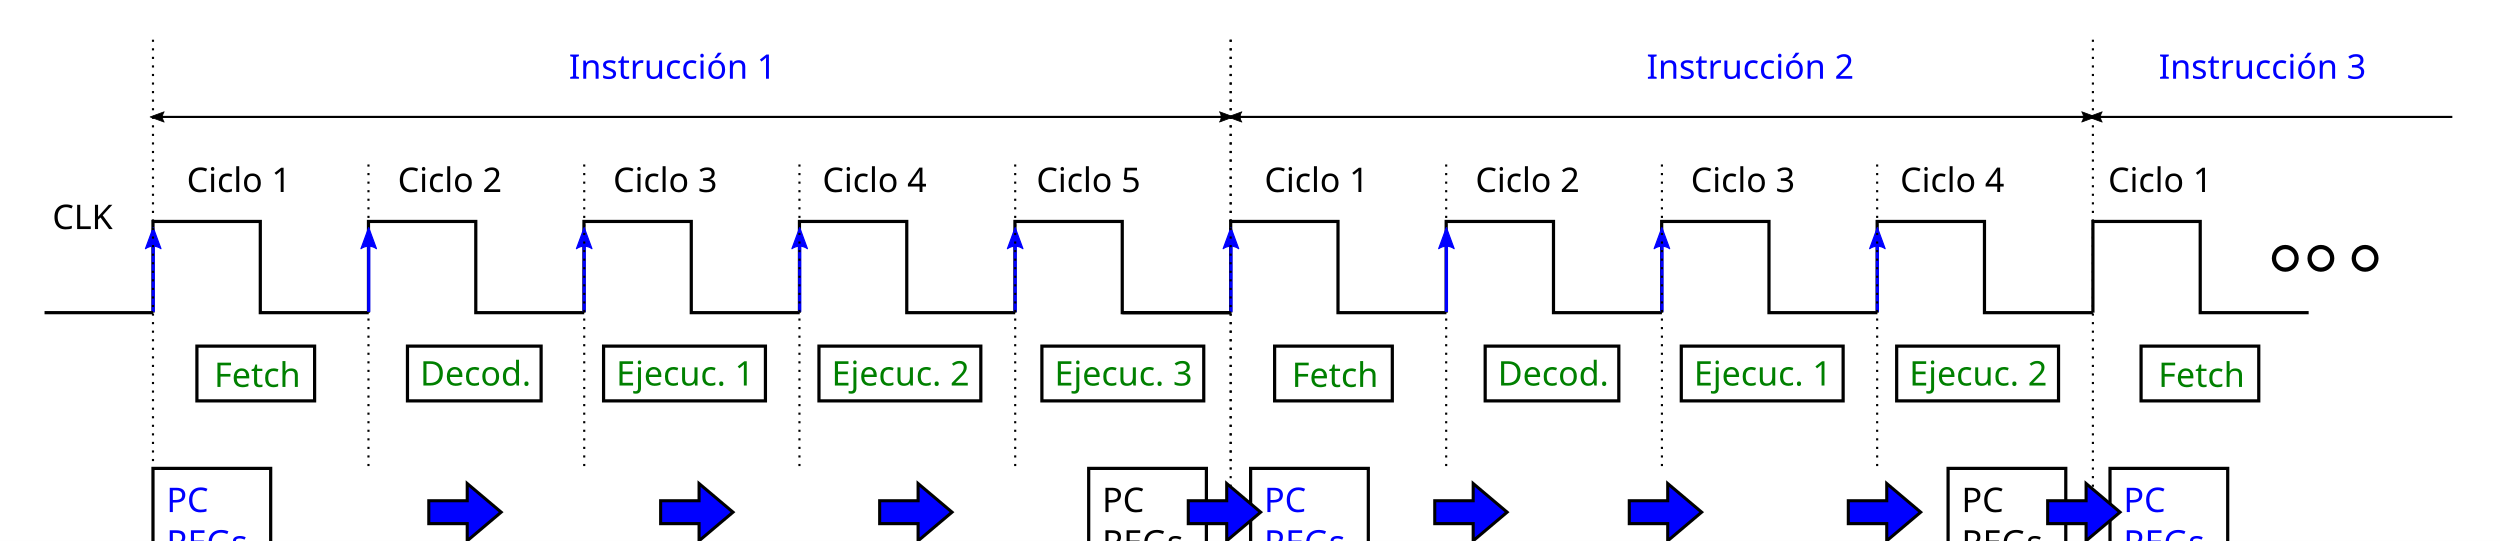
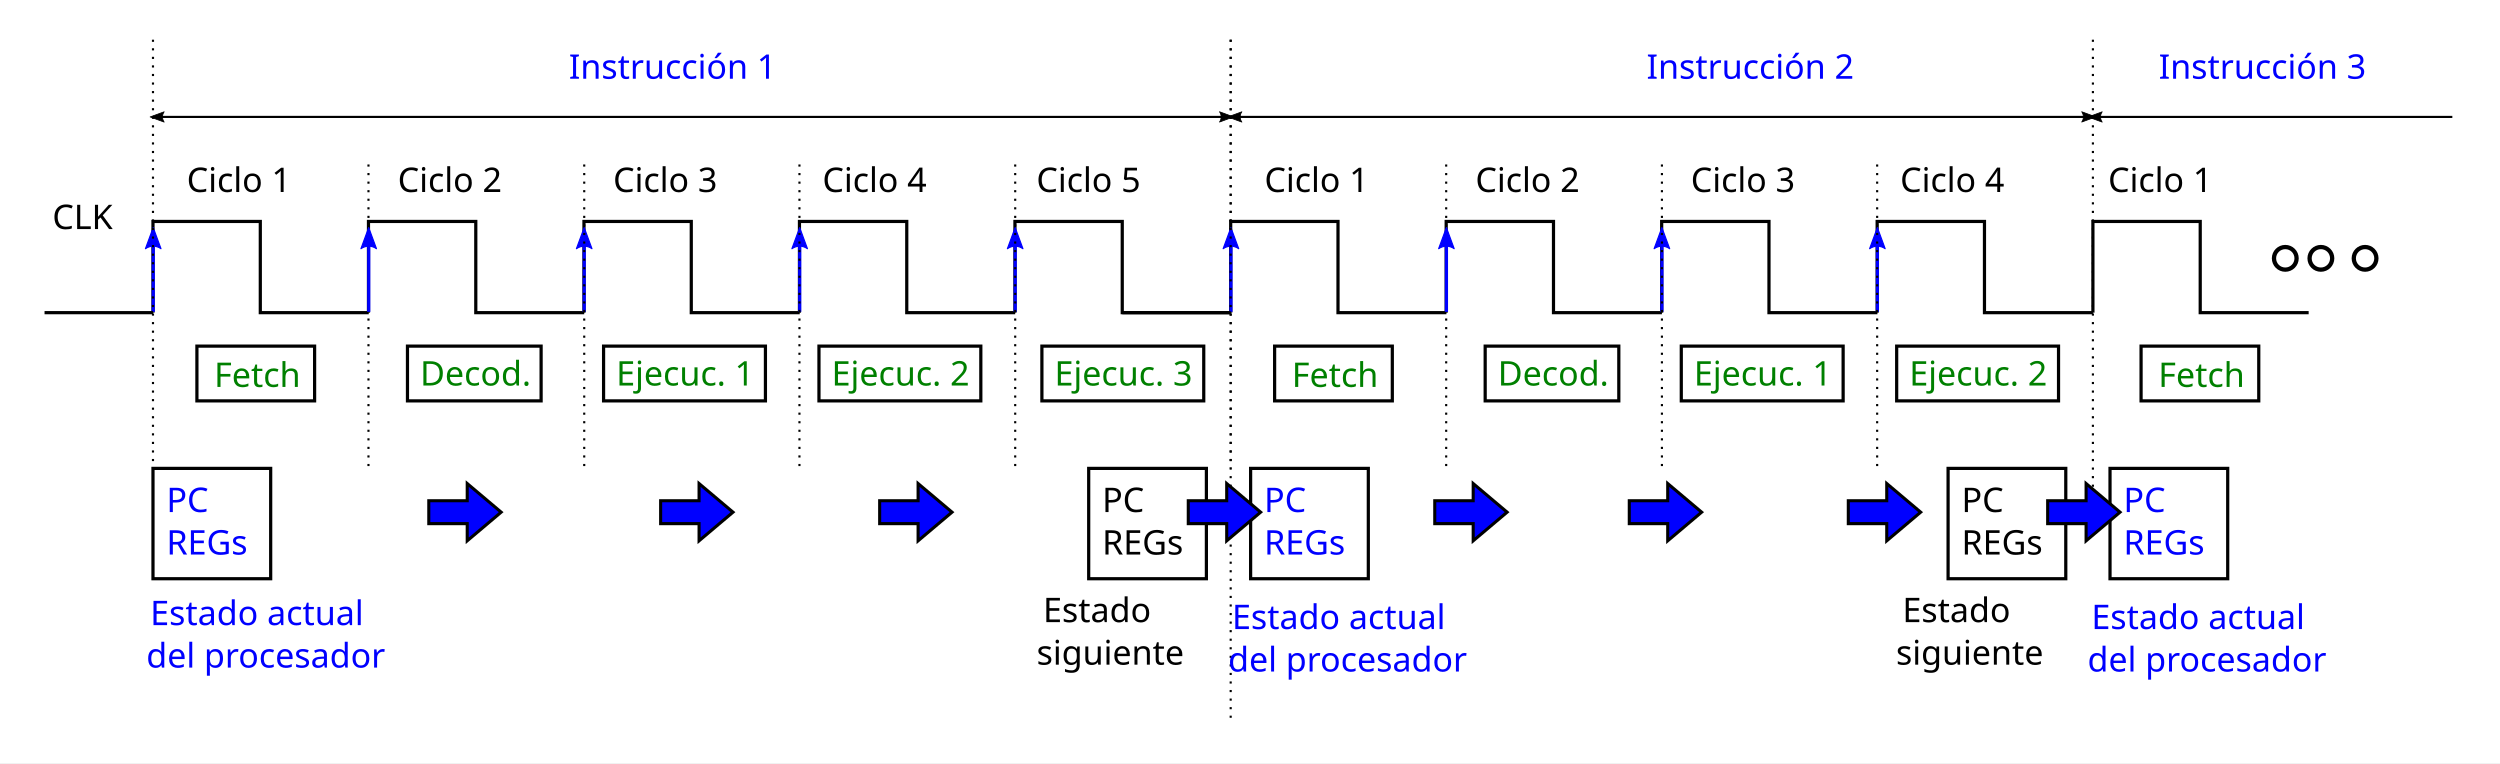
- <svg xmlns="http://www.w3.org/2000/svg" width="618.248mm" height="133.767mm" viewBox="0 0 618.248 133.767" version="1.1" id="svg180">
+ <svg xmlns="http://www.w3.org/2000/svg" width="618.248mm" height="188.707mm" viewBox="0 0 618.248 188.707" version="1.1" id="svg180">
  <defs id="defs174">
    <marker style="overflow:visible" id="marker1664" refX="0" refY="0" orient="auto">
      <path transform="scale(-0.6)" d="M 8.719,4.034 -2.207,0.016 8.719,-4.002 c -1.745,2.372 -1.735,5.617 -6e-7,8.035 z" style="fill:#000000;fill-opacity:1;fill-rule:evenodd;stroke:#000000;stroke-width:0.625;stroke-linejoin:round;stroke-opacity:1" id="path1662" />
    </marker>
    <marker style="overflow:visible" id="marker1654" refX="0" refY="0" orient="auto">
      <path transform="scale(-0.6)" d="M 8.719,4.034 -2.207,0.016 8.719,-4.002 c -1.745,2.372 -1.735,5.617 -6e-7,8.035 z" style="fill:#0000ff;fill-opacity:1;fill-rule:evenodd;stroke:#0000ff;stroke-width:0.625;stroke-linejoin:round;stroke-opacity:1" id="path1652" />
    </marker>
    <marker style="overflow:visible" id="marker1644" refX="0" refY="0" orient="auto">
      <path transform="scale(-0.6)" d="M 8.719,4.034 -2.207,0.016 8.719,-4.002 c -1.745,2.372 -1.735,5.617 -6e-7,8.035 z" style="fill:#0000ff;fill-opacity:1;fill-rule:evenodd;stroke:#0000ff;stroke-width:0.625;stroke-linejoin:round;stroke-opacity:1" id="path1642" />
    </marker>
    <marker style="overflow:visible" id="marker1634" refX="0" refY="0" orient="auto">
      <path transform="scale(-0.6)" d="M 8.719,4.034 -2.207,0.016 8.719,-4.002 c -1.745,2.372 -1.735,5.617 -6e-7,8.035 z" style="fill:#0000ff;fill-opacity:1;fill-rule:evenodd;stroke:#0000ff;stroke-width:0.625;stroke-linejoin:round;stroke-opacity:1" id="path1632" />
    </marker>
    <marker style="overflow:visible" id="marker1624" refX="0" refY="0" orient="auto">
      <path transform="scale(-0.6)" d="M 8.719,4.034 -2.207,0.016 8.719,-4.002 c -1.745,2.372 -1.735,5.617 -6e-7,8.035 z" style="fill:#0000ff;fill-opacity:1;fill-rule:evenodd;stroke:#0000ff;stroke-width:0.625;stroke-linejoin:round;stroke-opacity:1" id="path1622" />
    </marker>
    <marker style="overflow:visible" id="marker1614" refX="0" refY="0" orient="auto">
      <path transform="scale(-0.6)" d="M 8.719,4.034 -2.207,0.016 8.719,-4.002 c -1.745,2.372 -1.735,5.617 -6e-7,8.035 z" style="fill:#000000;fill-opacity:1;fill-rule:evenodd;stroke:#000000;stroke-width:0.625;stroke-linejoin:round;stroke-opacity:1" id="path1612" />
    </marker>
    <marker style="overflow:visible" id="marker1604" refX="0" refY="0" orient="auto">
      <path transform="scale(-0.6)" d="M 8.719,4.034 -2.207,0.016 8.719,-4.002 c -1.745,2.372 -1.735,5.617 -6e-7,8.035 z" style="fill:#0000ff;fill-opacity:1;fill-rule:evenodd;stroke:#0000ff;stroke-width:0.625;stroke-linejoin:round;stroke-opacity:1" id="path1602" />
    </marker>
    <marker style="overflow:visible" id="marker1594" refX="0" refY="0" orient="auto">
      <path transform="scale(-0.6)" d="M 8.719,4.034 -2.207,0.016 8.719,-4.002 c -1.745,2.372 -1.735,5.617 -6e-7,8.035 z" style="fill:#0000ff;fill-opacity:1;fill-rule:evenodd;stroke:#0000ff;stroke-width:0.625;stroke-linejoin:round;stroke-opacity:1" id="path1592" />
    </marker>
    <marker style="overflow:visible" id="marker1584" refX="0" refY="0" orient="auto">
      <path transform="scale(-0.6)" d="M 8.719,4.034 -2.207,0.016 8.719,-4.002 c -1.745,2.372 -1.735,5.617 -6e-7,8.035 z" style="fill:#0000ff;fill-opacity:1;fill-rule:evenodd;stroke:#0000ff;stroke-width:0.625;stroke-linejoin:round;stroke-opacity:1" id="path1582" />
    </marker>
    <marker style="overflow:visible" id="marker1574" refX="0" refY="0" orient="auto">
      <path transform="scale(-0.6)" d="M 8.719,4.034 -2.207,0.016 8.719,-4.002 c -1.745,2.372 -1.735,5.617 -6e-7,8.035 z" style="fill:#0000ff;fill-opacity:1;fill-rule:evenodd;stroke:#0000ff;stroke-width:0.625;stroke-linejoin:round;stroke-opacity:1" id="path1572" />
    </marker>
    <marker style="overflow:visible" id="marker1564" refX="0" refY="0" orient="auto">
      <path transform="scale(-0.6)" d="M 8.719,4.034 -2.207,0.016 8.719,-4.002 c -1.745,2.372 -1.735,5.617 -6e-7,8.035 z" style="fill:#0000ff;fill-opacity:1;fill-rule:evenodd;stroke:#0000ff;stroke-width:0.625;stroke-linejoin:round;stroke-opacity:1" id="path1562" />
    </marker>
    <marker style="overflow:visible" id="marker1548" refX="0" refY="0" orient="auto">
      <path transform="scale(0.6)" d="M 8.719,4.034 -2.207,0.016 8.719,-4.002 c -1.745,2.372 -1.735,5.617 -6e-7,8.035 z" style="fill:#000000;fill-opacity:1;fill-rule:evenodd;stroke:#000000;stroke-width:0.625;stroke-linejoin:round;stroke-opacity:1" id="path1546" />
    </marker>
    <marker style="overflow:visible" id="marker1538" refX="0" refY="0" orient="auto">
      <path transform="scale(0.6)" d="M 8.719,4.034 -2.207,0.016 8.719,-4.002 c -1.745,2.372 -1.735,5.617 -6e-7,8.035 z" style="fill:#000000;fill-opacity:1;fill-rule:evenodd;stroke:#000000;stroke-width:0.625;stroke-linejoin:round;stroke-opacity:1" id="path1536" />
    </marker>
    <marker style="overflow:visible" id="marker1440" refX="0" refY="0" orient="auto">
      <path transform="scale(-0.6)" d="M 8.719,4.034 -2.207,0.016 8.719,-4.002 c -1.745,2.372 -1.735,5.617 -6e-7,8.035 z" style="fill:#000000;fill-opacity:1;fill-rule:evenodd;stroke:#000000;stroke-width:0.625;stroke-linejoin:round;stroke-opacity:1" id="path1438" />
    </marker>
    <marker style="overflow:visible" id="marker1430" refX="0" refY="0" orient="auto">
      <path transform="scale(0.6)" d="M 8.719,4.034 -2.207,0.016 8.719,-4.002 c -1.745,2.372 -1.735,5.617 -6e-7,8.035 z" style="fill:#000000;fill-opacity:1;fill-rule:evenodd;stroke:#000000;stroke-width:0.625;stroke-linejoin:round;stroke-opacity:1" id="path1428" />
    </marker>
    <marker style="overflow:visible" id="marker3349" refX="0" refY="0" orient="auto">
      <path transform="scale(-0.6)" d="M 8.719,4.034 -2.207,0.016 8.719,-4.002 c -1.745,2.372 -1.735,5.617 -6e-7,8.035 z" style="fill:#0000ff;fill-opacity:1;fill-rule:evenodd;stroke:#0000ff;stroke-width:0.625;stroke-linejoin:round;stroke-opacity:1" id="path3347" />
    </marker>
  </defs>
  <g id="layer2" transform="translate(34.18272,4.078923)">
-     <rect style="display:inline;fill:#ffffff;stroke:none;stroke-width:0.915;stroke-miterlimit:4;stroke-dasharray:none;stroke-opacity:1" id="rect14064" width="618.248" height="133.767" x="-34.183" y="-4.079" />
+     <rect style="display:inline;fill:#ffffff;stroke:none;stroke-width:0.915;stroke-miterlimit:4;stroke-dasharray:none;stroke-opacity:1" id="rect14064" width="618.248" height="188.707" x="-34.183" y="-4.079" />
    <rect style="display:inline;fill:#ffffff;stroke:#000000;stroke-width:0.794;stroke-miterlimit:4;stroke-dasharray:none;stroke-opacity:1" id="rect159" width="29.106" height="27.286" x="235.051" y="111.754" />
    <text xml:space="preserve" style="font-style:normal;font-variant:normal;font-weight:normal;font-stretch:normal;font-size:8.41px;line-height:1.25;font-family:Ubuntu;-inkscape-font-specification:Ubuntu;display:inline;fill:#000000;fill-opacity:1;stroke:none;stroke-width:0.265" x="238.384" y="122.546" id="text165">
      <tspan x="238.384" y="122.546" style="font-style:normal;font-variant:normal;font-weight:normal;font-stretch:normal;font-family:Ubuntu;-inkscape-font-specification:Ubuntu;fill:#000000;stroke-width:0.265" id="tspan161">PC </tspan>
      <tspan x="238.384" y="133.059" style="font-style:normal;font-variant:normal;font-weight:normal;font-stretch:normal;font-family:Ubuntu;-inkscape-font-specification:Ubuntu;fill:#000000;stroke-width:0.265" id="tspan163">REGs</tspan>
    </text>
    <rect style="display:inline;fill:#ffffff;stroke:#000000;stroke-width:0.794;stroke-miterlimit:4;stroke-dasharray:none;stroke-opacity:1" id="rect234" width="29.106" height="27.286" x="447.577" y="111.754" />
    <text xml:space="preserve" style="font-style:normal;font-variant:normal;font-weight:normal;font-stretch:normal;font-size:8.41px;line-height:1.25;font-family:Ubuntu;-inkscape-font-specification:Ubuntu;display:inline;fill:#000000;fill-opacity:1;stroke:none;stroke-width:0.265" x="450.91" y="122.546" id="text240">
      <tspan x="450.91" y="122.546" style="font-style:normal;font-variant:normal;font-weight:normal;font-stretch:normal;font-family:Ubuntu;-inkscape-font-specification:Ubuntu;fill:#000000;stroke-width:0.265" id="tspan236">PC </tspan>
      <tspan x="450.91" y="133.059" style="font-style:normal;font-variant:normal;font-weight:normal;font-stretch:normal;font-family:Ubuntu;-inkscape-font-specification:Ubuntu;fill:#000000;stroke-width:0.265" id="tspan238">REGs</tspan>
    </text>
  </g>
  <g id="layer1" transform="translate(34.18272,4.078923)">
    <path style="display:inline;fill:none;stroke:#000000;stroke-width:0.529;stroke-linecap:butt;stroke-linejoin:miter;stroke-miterlimit:4;stroke-dasharray:0.529, 1.587;stroke-dashoffset:0;stroke-opacity:1" d="M 56.94,36.593 V 111.754" id="path2915" />
    <text xml:space="preserve" style="font-style:normal;font-variant:normal;font-weight:normal;font-stretch:normal;font-size:8.41px;line-height:1.25;font-family:Ubuntu;-inkscape-font-specification:Ubuntu;display:inline;fill:#000000;fill-opacity:1;stroke:none;stroke-width:0.265" x="-21.233" y="52.573" id="text1925-3-7-3-6-7-6-5-9-9-6-7-3-1-7-64-6">
      <tspan x="-21.233" y="52.573" style="font-style:normal;font-variant:normal;font-weight:500;font-stretch:normal;font-family:Ubuntu;-inkscape-font-specification:'Ubuntu Medium';stroke-width:0.265" id="tspan2886-6-3-8">CLK</tspan>
    </text>
    <path style="display:inline;fill:none;stroke:#000000;stroke-width:0.794;stroke-linecap:butt;stroke-linejoin:miter;stroke-miterlimit:4;stroke-dasharray:none;stroke-opacity:1" d="M 3.65,73.243 V 50.686 H 30.189 v 22.556 h 26.816" id="path14536" />
    <path style="display:inline;fill:#0000ff;stroke:#0000ff;stroke-width:0.794;stroke-linecap:butt;stroke-linejoin:miter;stroke-miterlimit:4;stroke-dasharray:none;stroke-opacity:1;marker-end:url(#marker1564)" d="M 3.714,73.052 V 53.265" id="path16304" />
    <text xml:space="preserve" style="font-style:normal;font-variant:normal;font-weight:normal;font-stretch:normal;font-size:8.41px;line-height:1.25;font-family:Ubuntu;-inkscape-font-specification:Ubuntu;text-align:center;text-anchor:middle;display:inline;fill:#000000;fill-opacity:1;stroke:none;stroke-width:0.265" x="82.53" y="43.407" id="text2600">
      <tspan x="82.53" y="43.407" style="font-style:normal;font-variant:normal;font-weight:500;font-stretch:normal;font-family:Ubuntu;-inkscape-font-specification:'Ubuntu Medium';text-align:center;text-anchor:middle;stroke-width:0.265" id="tspan2598">Ciclo 2</tspan>
    </text>
    <text xml:space="preserve" style="font-style:normal;font-variant:normal;font-weight:normal;font-stretch:normal;font-size:8.41px;line-height:1.25;font-family:Ubuntu;-inkscape-font-specification:Ubuntu;text-align:center;text-anchor:middle;display:inline;fill:#0000ff;fill-opacity:1;stroke:none;stroke-width:0.265" x="137.606" y="15.395" id="text2483">
      <tspan x="137.606" y="15.395" style="font-style:normal;font-variant:normal;font-weight:500;font-stretch:normal;font-family:Ubuntu;-inkscape-font-specification:'Ubuntu Medium';text-align:center;text-anchor:middle;fill:#0000ff;stroke-width:0.265" id="tspan2481">Instrucción 1</tspan>
    </text>
    <text xml:space="preserve" style="font-style:normal;font-variant:normal;font-weight:normal;font-stretch:normal;font-size:8.41px;line-height:1.25;font-family:Ubuntu;-inkscape-font-specification:Ubuntu;text-align:center;text-anchor:middle;display:inline;fill:#000000;fill-opacity:1;stroke:none;stroke-width:0.265" x="30.356" y="43.407" id="text2703">
      <tspan x="30.356" y="43.407" style="font-style:normal;font-variant:normal;font-weight:500;font-stretch:normal;font-family:Ubuntu;-inkscape-font-specification:'Ubuntu Medium';text-align:center;text-anchor:middle;stroke-width:0.265" id="tspan2701">Ciclo 1</tspan>
    </text>
    <rect style="display:inline;fill:#ffffff;stroke:#000000;stroke-width:0.794;stroke-miterlimit:4;stroke-dasharray:none;stroke-opacity:1" id="rect3519" width="29.106" height="13.541" x="14.513" y="81.517" />
    <text xml:space="preserve" style="font-style:normal;font-variant:normal;font-weight:normal;font-stretch:normal;font-size:8.41px;line-height:1.25;font-family:Ubuntu;-inkscape-font-specification:Ubuntu;display:inline;fill:#008000;fill-opacity:1;stroke:none;stroke-width:0.265" x="18.774" y="91.608" id="text2365">
      <tspan x="18.774" y="91.608" style="font-style:normal;font-variant:normal;font-weight:normal;font-stretch:normal;font-family:Ubuntu;-inkscape-font-specification:Ubuntu;fill:#008000;stroke-width:0.265" id="tspan2363">Fetch</tspan>
    </text>
    <rect style="display:inline;fill:#ffffff;stroke:#000000;stroke-width:0.794;stroke-miterlimit:4;stroke-dasharray:none;stroke-opacity:1" id="rect342" width="33.048" height="13.541" x="66.584" y="81.517" />
    <text xml:space="preserve" style="font-style:normal;font-variant:normal;font-weight:normal;font-stretch:normal;font-size:8.41px;line-height:1.25;font-family:Ubuntu;-inkscape-font-specification:Ubuntu;display:inline;fill:#008000;fill-opacity:1;stroke:none;stroke-width:0.265" x="69.708" y="91.263" id="text346">
      <tspan x="69.708" y="91.263" style="font-style:normal;font-variant:normal;font-weight:normal;font-stretch:normal;font-family:Ubuntu;-inkscape-font-specification:Ubuntu;fill:#008000;stroke-width:0.265" id="tspan344">Decod.</tspan>
    </text>
    <rect style="display:inline;fill:#ffffff;stroke:#000000;stroke-width:0.794;stroke-miterlimit:4;stroke-dasharray:none;stroke-opacity:1" id="rect348" width="40.026" height="13.541" x="115.081" y="81.517" />
    <text xml:space="preserve" style="font-style:normal;font-variant:normal;font-weight:normal;font-stretch:normal;font-size:8.41px;line-height:1.25;font-family:Ubuntu;-inkscape-font-specification:Ubuntu;display:inline;fill:#008000;fill-opacity:1;stroke:none;stroke-width:0.265" x="118.205" y="91.263" id="text352">
      <tspan x="118.205" y="91.263" style="font-style:normal;font-variant:normal;font-weight:normal;font-stretch:normal;font-family:Ubuntu;-inkscape-font-specification:Ubuntu;fill:#008000;stroke-width:0.265" id="tspan350">Ejecuc. 1</tspan>
    </text>
    <rect style="display:inline;fill:#ffffff;stroke:#000000;stroke-width:0.794;stroke-miterlimit:4;stroke-dasharray:none;stroke-opacity:1" id="rect354" width="40.026" height="13.541" x="168.347" y="81.517" />
    <text xml:space="preserve" style="font-style:normal;font-variant:normal;font-weight:normal;font-stretch:normal;font-size:8.41px;line-height:1.25;font-family:Ubuntu;-inkscape-font-specification:Ubuntu;display:inline;fill:#008000;fill-opacity:1;stroke:none;stroke-width:0.265" x="171.471" y="91.263" id="text358">
      <tspan x="171.471" y="91.263" style="font-style:normal;font-variant:normal;font-weight:normal;font-stretch:normal;font-family:Ubuntu;-inkscape-font-specification:Ubuntu;fill:#008000;stroke-width:0.265" id="tspan356">Ejecuc. 2</tspan>
    </text>
    <rect style="display:inline;fill:#ffffff;stroke:#000000;stroke-width:0.794;stroke-miterlimit:4;stroke-dasharray:none;stroke-opacity:1" id="rect360" width="40.026" height="13.541" x="223.478" y="81.517" />
    <text xml:space="preserve" style="font-style:normal;font-variant:normal;font-weight:normal;font-stretch:normal;font-size:8.41px;line-height:1.25;font-family:Ubuntu;-inkscape-font-specification:Ubuntu;display:inline;fill:#008000;fill-opacity:1;stroke:none;stroke-width:0.265" x="226.602" y="91.263" id="text364">
      <tspan x="226.602" y="91.263" style="font-style:normal;font-variant:normal;font-weight:normal;font-stretch:normal;font-family:Ubuntu;-inkscape-font-specification:Ubuntu;fill:#008000;stroke-width:0.265" id="tspan362">Ejecuc. 3</tspan>
    </text>
    <path style="display:inline;fill:none;stroke:#000000;stroke-width:0.794;stroke-linecap:butt;stroke-linejoin:miter;stroke-miterlimit:4;stroke-dasharray:none;stroke-opacity:1" d="M 56.94,73.243 V 50.686 h 26.539 v 22.556 h 26.816" id="path366" />
    <path style="display:inline;fill:#0000ff;stroke:#0000ff;stroke-width:0.794;stroke-linecap:butt;stroke-linejoin:miter;stroke-miterlimit:4;stroke-dasharray:none;stroke-opacity:1;marker-end:url(#marker1574)" d="M 57.005,73.052 V 53.265" id="path368" />
    <path style="display:inline;fill:none;stroke:#000000;stroke-width:0.794;stroke-linecap:butt;stroke-linejoin:miter;stroke-miterlimit:4;stroke-dasharray:none;stroke-opacity:1" d="M 110.23,73.243 V 50.686 h 26.539 v 22.556 h 26.816" id="path376" />
    <path style="display:inline;fill:#0000ff;stroke:#0000ff;stroke-width:0.794;stroke-linecap:butt;stroke-linejoin:miter;stroke-miterlimit:4;stroke-dasharray:none;stroke-opacity:1;marker-end:url(#marker1584)" d="M 110.295,73.052 V 53.265" id="path378" />
    <text xml:space="preserve" style="font-style:normal;font-variant:normal;font-weight:normal;font-stretch:normal;font-size:8.41px;line-height:1.25;font-family:Ubuntu;-inkscape-font-specification:Ubuntu;text-align:center;text-anchor:middle;display:inline;fill:#000000;fill-opacity:1;stroke:none;stroke-width:0.265" x="135.797" y="43.407" id="text384">
      <tspan x="135.797" y="43.407" style="font-style:normal;font-variant:normal;font-weight:500;font-stretch:normal;font-family:Ubuntu;-inkscape-font-specification:'Ubuntu Medium';text-align:center;text-anchor:middle;stroke-width:0.265" id="tspan382">Ciclo 3</tspan>
    </text>
    <path style="display:inline;fill:none;stroke:#000000;stroke-width:0.794;stroke-linecap:butt;stroke-linejoin:miter;stroke-miterlimit:4;stroke-dasharray:none;stroke-opacity:1" d="M 163.52,73.243 V 50.686 h 26.539 v 22.556 h 26.816" id="path386" />
    <path style="display:inline;fill:#0000ff;stroke:#0000ff;stroke-width:0.794;stroke-linecap:butt;stroke-linejoin:miter;stroke-miterlimit:4;stroke-dasharray:none;stroke-opacity:1;marker-end:url(#marker1594)" d="M 163.585,73.052 V 53.265" id="path388" />
    <text xml:space="preserve" style="font-style:normal;font-variant:normal;font-weight:normal;font-stretch:normal;font-size:8.41px;line-height:1.25;font-family:Ubuntu;-inkscape-font-specification:Ubuntu;text-align:center;text-anchor:middle;display:inline;fill:#000000;fill-opacity:1;stroke:none;stroke-width:0.265" x="187.562" y="43.407" id="text392">
      <tspan x="187.562" y="43.407" style="font-style:normal;font-variant:normal;font-weight:500;font-stretch:normal;font-family:Ubuntu;-inkscape-font-specification:'Ubuntu Medium';text-align:center;text-anchor:middle;stroke-width:0.265" id="tspan390">Ciclo 4</tspan>
    </text>
    <path style="display:inline;fill:none;stroke:#000000;stroke-width:0.794;stroke-linecap:butt;stroke-linejoin:miter;stroke-miterlimit:4;stroke-dasharray:none;stroke-opacity:1" d="M 216.81,73.243 V 50.686 h 26.539 v 22.556 h 26.816" id="path396" />
    <path style="display:inline;fill:#0000ff;stroke:#0000ff;stroke-width:0.794;stroke-linecap:butt;stroke-linejoin:miter;stroke-miterlimit:4;stroke-dasharray:none;stroke-opacity:1;marker-end:url(#marker1604)" d="M 216.875,73.052 V 53.265" id="path398" />
    <text xml:space="preserve" style="font-style:normal;font-variant:normal;font-weight:normal;font-stretch:normal;font-size:8.41px;line-height:1.25;font-family:Ubuntu;-inkscape-font-specification:Ubuntu;text-align:center;text-anchor:middle;display:inline;fill:#000000;fill-opacity:1;stroke:none;stroke-width:0.265" x="240.471" y="43.407" id="text402">
      <tspan x="240.471" y="43.407" style="font-style:normal;font-variant:normal;font-weight:500;font-stretch:normal;font-family:Ubuntu;-inkscape-font-specification:'Ubuntu Medium';text-align:center;text-anchor:middle;stroke-width:0.265" id="tspan400">Ciclo 5</tspan>
    </text>
    <path style="display:inline;fill:none;stroke:#000000;stroke-width:0.529;stroke-linecap:butt;stroke-linejoin:miter;stroke-miterlimit:4;stroke-dasharray:none;stroke-opacity:1;marker-start:url(#marker1538);marker-end:url(#marker1614)" d="M 3.65,24.835 H 270.165" id="path3125" />
    <path style="display:inline;fill:none;stroke:#000000;stroke-width:0.794;stroke-linecap:butt;stroke-linejoin:miter;stroke-miterlimit:4;stroke-dasharray:none;stroke-opacity:1" d="M -23.166,73.243 H 3.65" id="path433" />
    <path style="display:inline;fill:none;stroke:#000000;stroke-width:0.529;stroke-linecap:butt;stroke-linejoin:miter;stroke-miterlimit:4;stroke-dasharray:0.529, 1.587;stroke-dashoffset:0;stroke-opacity:1" d="M 3.65,5.738 V 111.754" id="path2913" />
    <path style="display:inline;fill:none;stroke:#000000;stroke-width:0.529;stroke-linecap:butt;stroke-linejoin:miter;stroke-miterlimit:4;stroke-dasharray:0.529, 1.587;stroke-dashoffset:0;stroke-opacity:1" d="M 270.165,5.738 V 111.754" id="path450" />
    <path style="display:inline;fill:none;stroke:#000000;stroke-width:0.529;stroke-linecap:butt;stroke-linejoin:miter;stroke-miterlimit:4;stroke-dasharray:0.529, 1.587;stroke-dashoffset:0;stroke-opacity:1" d="M 323.456,36.593 V 111.754" id="path469" />
    <path style="display:inline;fill:none;stroke:#000000;stroke-width:0.794;stroke-linecap:butt;stroke-linejoin:miter;stroke-miterlimit:4;stroke-dasharray:none;stroke-opacity:1" d="M 270.165,73.243 V 50.686 h 26.539 v 22.556 h 26.816" id="path475" />
    <path style="display:inline;fill:#0000ff;stroke:#0000ff;stroke-width:0.794;stroke-linecap:butt;stroke-linejoin:miter;stroke-miterlimit:4;stroke-dasharray:none;stroke-opacity:1;marker-end:url(#marker1624)" d="M 270.23,73.052 V 53.265" id="path477" />
    <text xml:space="preserve" style="font-style:normal;font-variant:normal;font-weight:normal;font-stretch:normal;font-size:8.41px;line-height:1.25;font-family:Ubuntu;-inkscape-font-specification:Ubuntu;text-align:center;text-anchor:middle;display:inline;fill:#000000;fill-opacity:1;stroke:none;stroke-width:0.265" x="349.046" y="43.407" id="text481">
      <tspan x="349.046" y="43.407" style="font-style:normal;font-variant:normal;font-weight:500;font-stretch:normal;font-family:Ubuntu;-inkscape-font-specification:'Ubuntu Medium';text-align:center;text-anchor:middle;stroke-width:0.265" id="tspan479">Ciclo 2</tspan>
    </text>
    <text xml:space="preserve" style="font-style:normal;font-variant:normal;font-weight:normal;font-stretch:normal;font-size:8.41px;line-height:1.25;font-family:Ubuntu;-inkscape-font-specification:Ubuntu;text-align:center;text-anchor:middle;display:inline;fill:#0000ff;fill-opacity:1;stroke:none;stroke-width:0.265" x="404.122" y="15.395" id="text485">
      <tspan x="404.122" y="15.395" style="font-style:normal;font-variant:normal;font-weight:500;font-stretch:normal;font-family:Ubuntu;-inkscape-font-specification:'Ubuntu Medium';text-align:center;text-anchor:middle;fill:#0000ff;stroke-width:0.265" id="tspan483">Instrucción 2</tspan>
    </text>
    <text xml:space="preserve" style="font-style:normal;font-variant:normal;font-weight:normal;font-stretch:normal;font-size:8.41px;line-height:1.25;font-family:Ubuntu;-inkscape-font-specification:Ubuntu;text-align:center;text-anchor:middle;display:inline;fill:#000000;fill-opacity:1;stroke:none;stroke-width:0.265" x="296.872" y="43.407" id="text489">
      <tspan x="296.872" y="43.407" style="font-style:normal;font-variant:normal;font-weight:500;font-stretch:normal;font-family:Ubuntu;-inkscape-font-specification:'Ubuntu Medium';text-align:center;text-anchor:middle;stroke-width:0.265" id="tspan487">Ciclo 1</tspan>
    </text>
    <rect style="display:inline;fill:#ffffff;stroke:#000000;stroke-width:0.794;stroke-miterlimit:4;stroke-dasharray:none;stroke-opacity:1" id="rect491" width="29.106" height="13.541" x="281.029" y="81.517" />
    <text xml:space="preserve" style="font-style:normal;font-variant:normal;font-weight:normal;font-stretch:normal;font-size:8.41px;line-height:1.25;font-family:Ubuntu;-inkscape-font-specification:Ubuntu;display:inline;fill:#008000;fill-opacity:1;stroke:none;stroke-width:0.265" x="285.29" y="91.608" id="text495">
      <tspan x="285.29" y="91.608" style="font-style:normal;font-variant:normal;font-weight:normal;font-stretch:normal;font-family:Ubuntu;-inkscape-font-specification:Ubuntu;fill:#008000;stroke-width:0.265" id="tspan493">Fetch</tspan>
    </text>
    <rect style="display:inline;fill:#ffffff;stroke:#000000;stroke-width:0.794;stroke-miterlimit:4;stroke-dasharray:none;stroke-opacity:1" id="rect497" width="33.048" height="13.541" x="333.1" y="81.517" />
    <text xml:space="preserve" style="font-style:normal;font-variant:normal;font-weight:normal;font-stretch:normal;font-size:8.41px;line-height:1.25;font-family:Ubuntu;-inkscape-font-specification:Ubuntu;display:inline;fill:#008000;fill-opacity:1;stroke:none;stroke-width:0.265" x="336.224" y="91.263" id="text501">
      <tspan x="336.224" y="91.263" style="font-style:normal;font-variant:normal;font-weight:normal;font-stretch:normal;font-family:Ubuntu;-inkscape-font-specification:Ubuntu;fill:#008000;stroke-width:0.265" id="tspan499">Decod.</tspan>
    </text>
    <rect style="display:inline;fill:#ffffff;stroke:#000000;stroke-width:0.794;stroke-miterlimit:4;stroke-dasharray:none;stroke-opacity:1" id="rect503" width="40.026" height="13.541" x="381.597" y="81.517" />
    <text xml:space="preserve" style="font-style:normal;font-variant:normal;font-weight:normal;font-stretch:normal;font-size:8.41px;line-height:1.25;font-family:Ubuntu;-inkscape-font-specification:Ubuntu;display:inline;fill:#008000;fill-opacity:1;stroke:none;stroke-width:0.265" x="384.721" y="91.263" id="text507">
      <tspan x="384.721" y="91.263" style="font-style:normal;font-variant:normal;font-weight:normal;font-stretch:normal;font-family:Ubuntu;-inkscape-font-specification:Ubuntu;fill:#008000;stroke-width:0.265" id="tspan505">Ejecuc. 1</tspan>
    </text>
    <rect style="display:inline;fill:#ffffff;stroke:#000000;stroke-width:0.794;stroke-miterlimit:4;stroke-dasharray:none;stroke-opacity:1" id="rect509" width="40.026" height="13.541" x="434.863" y="81.517" />
    <text xml:space="preserve" style="font-style:normal;font-variant:normal;font-weight:normal;font-stretch:normal;font-size:8.41px;line-height:1.25;font-family:Ubuntu;-inkscape-font-specification:Ubuntu;display:inline;fill:#008000;fill-opacity:1;stroke:none;stroke-width:0.265" x="437.987" y="91.263" id="text513">
      <tspan x="437.987" y="91.263" style="font-style:normal;font-variant:normal;font-weight:normal;font-stretch:normal;font-family:Ubuntu;-inkscape-font-specification:Ubuntu;fill:#008000;stroke-width:0.265" id="tspan511">Ejecuc. 2</tspan>
    </text>
    <path style="display:inline;fill:none;stroke:#000000;stroke-width:0.794;stroke-linecap:butt;stroke-linejoin:miter;stroke-miterlimit:4;stroke-dasharray:none;stroke-opacity:1" d="M 323.456,73.243 V 50.686 h 26.539 v 22.556 h 26.816" id="path521" />
    <path style="display:inline;fill:#0000ff;stroke:#0000ff;stroke-width:0.794;stroke-linecap:butt;stroke-linejoin:miter;stroke-miterlimit:4;stroke-dasharray:none;stroke-opacity:1;marker-end:url(#marker1634)" d="M 323.52,73.052 V 53.265" id="path523" />
    <path style="display:inline;fill:none;stroke:#000000;stroke-width:0.794;stroke-linecap:butt;stroke-linejoin:miter;stroke-miterlimit:4;stroke-dasharray:none;stroke-opacity:1" d="M 376.746,73.243 V 50.686 h 26.539 v 22.556 h 26.816" id="path525" />
    <path style="display:inline;fill:#0000ff;stroke:#0000ff;stroke-width:0.794;stroke-linecap:butt;stroke-linejoin:miter;stroke-miterlimit:4;stroke-dasharray:none;stroke-opacity:1;marker-end:url(#marker1644)" d="M 376.811,73.052 V 53.265" id="path527" />
    <text xml:space="preserve" style="font-style:normal;font-variant:normal;font-weight:normal;font-stretch:normal;font-size:8.41px;line-height:1.25;font-family:Ubuntu;-inkscape-font-specification:Ubuntu;text-align:center;text-anchor:middle;display:inline;fill:#000000;fill-opacity:1;stroke:none;stroke-width:0.265" x="402.313" y="43.407" id="text531">
      <tspan x="402.313" y="43.407" style="font-style:normal;font-variant:normal;font-weight:500;font-stretch:normal;font-family:Ubuntu;-inkscape-font-specification:'Ubuntu Medium';text-align:center;text-anchor:middle;stroke-width:0.265" id="tspan529">Ciclo 3</tspan>
    </text>
    <path style="display:inline;fill:none;stroke:#000000;stroke-width:0.794;stroke-linecap:butt;stroke-linejoin:miter;stroke-miterlimit:4;stroke-dasharray:none;stroke-opacity:1" d="M 430.036,73.243 V 50.686 h 26.539 V 73.243 H 483.391" id="path533" />
    <path style="display:inline;fill:#0000ff;stroke:#0000ff;stroke-width:0.794;stroke-linecap:butt;stroke-linejoin:miter;stroke-miterlimit:4;stroke-dasharray:none;stroke-opacity:1;marker-end:url(#marker1654)" d="M 430.101,73.052 V 53.265" id="path535" />
    <text xml:space="preserve" style="font-style:normal;font-variant:normal;font-weight:normal;font-stretch:normal;font-size:8.41px;line-height:1.25;font-family:Ubuntu;-inkscape-font-specification:Ubuntu;text-align:center;text-anchor:middle;display:inline;fill:#000000;fill-opacity:1;stroke:none;stroke-width:0.265" x="454.078" y="43.407" id="text539">
      <tspan x="454.078" y="43.407" style="font-style:normal;font-variant:normal;font-weight:500;font-stretch:normal;font-family:Ubuntu;-inkscape-font-specification:'Ubuntu Medium';text-align:center;text-anchor:middle;stroke-width:0.265" id="tspan537">Ciclo 4</tspan>
    </text>
    <path style="display:inline;fill:none;stroke:#000000;stroke-width:0.529;stroke-linecap:butt;stroke-linejoin:miter;stroke-miterlimit:4;stroke-dasharray:none;stroke-opacity:1;marker-start:url(#marker1548);marker-end:url(#marker1664)" d="M 270.165,24.835 H 483.391" id="path549" />
    <path style="display:inline;fill:none;stroke:#000000;stroke-width:0.794;stroke-linecap:butt;stroke-linejoin:miter;stroke-miterlimit:4;stroke-dasharray:none;stroke-opacity:1" d="m 243.35,73.243 h 26.816" id="path551" />
    <path style="display:inline;fill:none;stroke:#000000;stroke-width:0.529;stroke-linecap:butt;stroke-linejoin:miter;stroke-miterlimit:4;stroke-dasharray:0.529, 1.587;stroke-dashoffset:0;stroke-opacity:1" d="M 270.165,5.738 V 174.205" id="path553" />
    <path style="display:inline;fill:none;stroke:#000000;stroke-width:0.529;stroke-linecap:butt;stroke-linejoin:miter;stroke-miterlimit:4;stroke-dasharray:0.529, 1.587;stroke-dashoffset:0;stroke-opacity:1" d="M 483.391,5.738 V 120.153" id="path555" />
    <text xml:space="preserve" style="font-style:normal;font-variant:normal;font-weight:normal;font-stretch:normal;font-size:8.41px;line-height:1.25;font-family:Ubuntu;-inkscape-font-specification:Ubuntu;text-align:center;text-anchor:middle;display:inline;fill:#0000ff;fill-opacity:1;stroke:none;stroke-width:0.265" x="530.777" y="15.395" id="text559">
      <tspan x="530.777" y="15.395" style="font-style:normal;font-variant:normal;font-weight:500;font-stretch:normal;font-family:Ubuntu;-inkscape-font-specification:'Ubuntu Medium';text-align:center;text-anchor:middle;fill:#0000ff;stroke-width:0.265" id="tspan557">Instrucción 3</tspan>
    </text>
    <path style="display:inline;fill:none;stroke:#000000;stroke-width:0.794;stroke-linecap:butt;stroke-linejoin:miter;stroke-miterlimit:4;stroke-dasharray:none;stroke-opacity:1" d="M 483.391,73.243 V 50.686 h 26.539 v 22.556 h 26.816" id="path561" />
    <text xml:space="preserve" style="font-style:normal;font-variant:normal;font-weight:normal;font-stretch:normal;font-size:8.41px;line-height:1.25;font-family:Ubuntu;-inkscape-font-specification:Ubuntu;text-align:center;text-anchor:middle;display:inline;fill:#000000;fill-opacity:1;stroke:none;stroke-width:0.265" x="505.503" y="43.407" id="text565">
      <tspan x="505.503" y="43.407" style="font-style:normal;font-variant:normal;font-weight:500;font-stretch:normal;font-family:Ubuntu;-inkscape-font-specification:'Ubuntu Medium';text-align:center;text-anchor:middle;stroke-width:0.265" id="tspan563">Ciclo 1</tspan>
    </text>
    <circle style="fill:#ffffff;stroke:#000000;stroke-width:1.058;stroke-linecap:round" id="path567" cx="530.967" cy="59.808" r="2.796" />
    <circle style="fill:#ffffff;stroke:#000000;stroke-width:1.058;stroke-linecap:round" id="circle569" cx="539.769" cy="59.808" r="2.796" />
    <circle style="fill:#ffffff;stroke:#000000;stroke-width:1.058;stroke-linecap:round" id="circle571" cx="550.701" cy="59.808" r="2.796" />
    <rect style="display:inline;fill:#ffffff;stroke:#000000;stroke-width:0.794;stroke-miterlimit:4;stroke-dasharray:none;stroke-opacity:1" id="rect573" width="29.106" height="13.541" x="495.302" y="81.517" />
    <text xml:space="preserve" style="font-style:normal;font-variant:normal;font-weight:normal;font-stretch:normal;font-size:8.41px;line-height:1.25;font-family:Ubuntu;-inkscape-font-specification:Ubuntu;display:inline;fill:#008000;fill-opacity:1;stroke:none;stroke-width:0.265" x="499.563" y="91.608" id="text577">
      <tspan x="499.563" y="91.608" style="font-style:normal;font-variant:normal;font-weight:normal;font-stretch:normal;font-family:Ubuntu;-inkscape-font-specification:Ubuntu;fill:#008000;stroke-width:0.265" id="tspan575">Fetch</tspan>
    </text>
    <path style="display:inline;fill:none;stroke:#000000;stroke-width:0.529;stroke-linecap:butt;stroke-linejoin:miter;stroke-miterlimit:4;stroke-dasharray:none;stroke-opacity:1;marker-start:url(#marker1430)" d="m 482.926,24.838 h 89.352" id="path579" />
    <path style="display:inline;fill:none;stroke:#000000;stroke-width:0.529;stroke-linecap:butt;stroke-linejoin:miter;stroke-miterlimit:4;stroke-dasharray:0.529, 1.587;stroke-dashoffset:0;stroke-opacity:1" d="M 110.295,36.593 V 111.754" id="path1526" />
    <path style="display:inline;fill:none;stroke:#000000;stroke-width:0.529;stroke-linecap:butt;stroke-linejoin:miter;stroke-miterlimit:4;stroke-dasharray:0.529, 1.587;stroke-dashoffset:0;stroke-opacity:1" d="M 163.52,36.593 V 111.754" id="path1528" />
    <path style="display:inline;fill:none;stroke:#000000;stroke-width:0.529;stroke-linecap:butt;stroke-linejoin:miter;stroke-miterlimit:4;stroke-dasharray:0.529, 1.587;stroke-dashoffset:0;stroke-opacity:1" d="M 216.875,36.593 V 111.754" id="path1530" />
    <path style="display:inline;fill:none;stroke:#000000;stroke-width:0.529;stroke-linecap:butt;stroke-linejoin:miter;stroke-miterlimit:4;stroke-dasharray:0.529, 1.587;stroke-dashoffset:0;stroke-opacity:1" d="M 376.811,36.593 V 111.754" id="path1532" />
    <path style="display:inline;fill:none;stroke:#000000;stroke-width:0.529;stroke-linecap:butt;stroke-linejoin:miter;stroke-miterlimit:4;stroke-dasharray:0.529, 1.587;stroke-dashoffset:0;stroke-opacity:1" d="M 430.036,36.593 V 111.754" id="path1534" />
    <text xml:space="preserve" style="font-style:normal;font-variant:normal;font-weight:normal;font-stretch:normal;font-size:8.41px;line-height:1.25;font-family:Ubuntu;-inkscape-font-specification:Ubuntu;text-align:center;text-anchor:middle;display:inline;fill:#000000;fill-opacity:1;stroke:none;stroke-width:0.265" x="245.872" y="149.785" id="text171">
      <tspan x="245.872" y="149.785" style="font-style:normal;font-variant:normal;font-weight:normal;font-stretch:normal;font-family:Ubuntu;-inkscape-font-specification:Ubuntu;text-align:center;text-anchor:middle;stroke-width:0.265" id="tspan169">Estado </tspan>
      <tspan x="245.872" y="160.297" style="font-style:normal;font-variant:normal;font-weight:normal;font-stretch:normal;font-family:Ubuntu;-inkscape-font-specification:Ubuntu;text-align:center;text-anchor:middle;stroke-width:0.265" id="tspan175">siguiente</tspan>
    </text>
    <rect style="display:inline;fill:#ffffff;stroke:#000000;stroke-width:0.794;stroke-miterlimit:4;stroke-dasharray:none;stroke-opacity:1" id="rect3519-3" width="29.106" height="27.286" x="3.65" y="111.754" />
    <text xml:space="preserve" style="font-style:normal;font-variant:normal;font-weight:normal;font-stretch:normal;font-size:8.41px;line-height:1.25;font-family:Ubuntu;-inkscape-font-specification:Ubuntu;display:inline;fill:#0000ff;fill-opacity:1;stroke:none;stroke-width:0.265" x="6.983" y="122.546" id="text2365-6">
      <tspan x="6.983" y="122.546" style="font-style:normal;font-variant:normal;font-weight:normal;font-stretch:normal;font-family:Ubuntu;-inkscape-font-specification:Ubuntu;fill:#0000ff;stroke-width:0.265" id="tspan2359">PC </tspan>
      <tspan x="6.983" y="133.059" style="font-style:normal;font-variant:normal;font-weight:normal;font-stretch:normal;font-family:Ubuntu;-inkscape-font-specification:Ubuntu;fill:#0000ff;stroke-width:0.265" id="tspan2363-7">REGs</tspan>
    </text>
-     <text xml:space="preserve" style="font-style:normal;font-variant:normal;font-weight:normal;font-stretch:normal;font-size:8.41px;line-height:1.25;font-family:Ubuntu;-inkscape-font-specification:Ubuntu;text-align:center;text-anchor:middle;display:inline;fill:#0000ff;fill-opacity:1;stroke:none;stroke-width:0.265;" x="37.006" y="150.506" id="text153">
-       <tspan x="37.006" y="150.506" style="font-style:normal;font-variant:normal;font-weight:normal;font-stretch:normal;font-family:Ubuntu;-inkscape-font-specification:Ubuntu;text-align:center;text-anchor:middle;stroke-width:0.265;fill:#0000ff;" id="tspan151">Estado actual</tspan>
-       <tspan x="37.006" y="161.019" style="font-style:normal;font-variant:normal;font-weight:normal;font-stretch:normal;font-family:Ubuntu;-inkscape-font-specification:Ubuntu;text-align:center;text-anchor:middle;stroke-width:0.265;fill:#0000ff;" id="tspan155">del procesador</tspan>
+     <text xml:space="preserve" style="font-style:normal;font-variant:normal;font-weight:normal;font-stretch:normal;font-size:8.41px;line-height:1.25;font-family:Ubuntu;-inkscape-font-specification:Ubuntu;text-align:center;text-anchor:middle;display:inline;fill:#0000ff;fill-opacity:1;stroke:none;stroke-width:0.265" x="37.006" y="150.506" id="text153">
+       <tspan x="37.006" y="150.506" style="font-style:normal;font-variant:normal;font-weight:normal;font-stretch:normal;font-family:Ubuntu;-inkscape-font-specification:Ubuntu;text-align:center;text-anchor:middle;fill:#0000ff;stroke-width:0.265" id="tspan151">Estado actual</tspan>
+       <tspan x="37.006" y="161.019" style="font-style:normal;font-variant:normal;font-weight:normal;font-stretch:normal;font-family:Ubuntu;-inkscape-font-specification:Ubuntu;text-align:center;text-anchor:middle;fill:#0000ff;stroke-width:0.265" id="tspan155">del procesador</tspan>
    </text>
    <rect style="display:inline;fill:#ffffff;stroke:#000000;stroke-width:0.794;stroke-miterlimit:4;stroke-dasharray:none;stroke-opacity:1" id="rect220" width="29.106" height="27.286" x="275.095" y="111.754" />
    <text xml:space="preserve" style="font-style:normal;font-variant:normal;font-weight:normal;font-stretch:normal;font-size:8.41px;line-height:1.25;font-family:Ubuntu;-inkscape-font-specification:Ubuntu;display:inline;fill:#0000ff;fill-opacity:1;stroke:none;stroke-width:0.265" x="278.428" y="122.546" id="text226">
      <tspan x="278.428" y="122.546" style="font-style:normal;font-variant:normal;font-weight:normal;font-stretch:normal;font-family:Ubuntu;-inkscape-font-specification:Ubuntu;fill:#0000ff;stroke-width:0.265" id="tspan222">PC </tspan>
      <tspan x="278.428" y="133.059" style="font-style:normal;font-variant:normal;font-weight:normal;font-stretch:normal;font-family:Ubuntu;-inkscape-font-specification:Ubuntu;fill:#0000ff;stroke-width:0.265" id="tspan224">REGs</tspan>
    </text>
    <text xml:space="preserve" style="font-style:normal;font-variant:normal;font-weight:normal;font-stretch:normal;font-size:8.41px;line-height:1.25;font-family:Ubuntu;-inkscape-font-specification:Ubuntu;text-align:center;text-anchor:middle;display:inline;fill:#0000ff;fill-opacity:1;stroke:none;stroke-width:0.265" x="304.541" y="151.481" id="text232">
      <tspan x="304.541" y="151.481" style="font-style:normal;font-variant:normal;font-weight:normal;font-stretch:normal;font-family:Ubuntu;-inkscape-font-specification:Ubuntu;text-align:center;text-anchor:middle;fill:#0000ff;stroke-width:0.265" id="tspan228">Estado actual</tspan>
      <tspan x="304.541" y="161.993" style="font-style:normal;font-variant:normal;font-weight:normal;font-stretch:normal;font-family:Ubuntu;-inkscape-font-specification:Ubuntu;text-align:center;text-anchor:middle;fill:#0000ff;stroke-width:0.265" id="tspan230">del procesador</tspan>
    </text>
    <path d="m 259.675,119.75 h 9.505 v -4.248 l 8.392,7.08 -8.392,7.08 v -4.248 h -9.505 v -2.832 z" fill="#ffffff" stroke="#000000" stroke-miterlimit="10" pointer-events="all" id="path3527" style="display:inline;fill:#0000ff;stroke-width:0.762" />
    <text xml:space="preserve" style="font-style:normal;font-variant:normal;font-weight:normal;font-stretch:normal;font-size:8.41px;line-height:1.25;font-family:Ubuntu;-inkscape-font-specification:Ubuntu;text-align:center;text-anchor:middle;display:inline;fill:#000000;fill-opacity:1;stroke:none;stroke-width:0.265" x="458.399" y="149.785" id="text246">
      <tspan x="458.399" y="149.785" style="font-style:normal;font-variant:normal;font-weight:normal;font-stretch:normal;font-family:Ubuntu;-inkscape-font-specification:Ubuntu;text-align:center;text-anchor:middle;stroke-width:0.265" id="tspan242">Estado </tspan>
      <tspan x="458.399" y="160.297" style="font-style:normal;font-variant:normal;font-weight:normal;font-stretch:normal;font-family:Ubuntu;-inkscape-font-specification:Ubuntu;text-align:center;text-anchor:middle;stroke-width:0.265" id="tspan244">siguiente</tspan>
    </text>
    <rect style="display:inline;fill:#ffffff;stroke:#000000;stroke-width:0.794;stroke-miterlimit:4;stroke-dasharray:none;stroke-opacity:1" id="rect248" width="29.106" height="27.286" x="487.621" y="111.754" />
    <text xml:space="preserve" style="font-style:normal;font-variant:normal;font-weight:normal;font-stretch:normal;font-size:8.41px;line-height:1.25;font-family:Ubuntu;-inkscape-font-specification:Ubuntu;display:inline;fill:#0000ff;fill-opacity:1;stroke:none;stroke-width:0.265" x="490.954" y="122.546" id="text254">
      <tspan x="490.954" y="122.546" style="font-style:normal;font-variant:normal;font-weight:normal;font-stretch:normal;font-family:Ubuntu;-inkscape-font-specification:Ubuntu;fill:#0000ff;stroke-width:0.265" id="tspan250">PC </tspan>
      <tspan x="490.954" y="133.059" style="font-style:normal;font-variant:normal;font-weight:normal;font-stretch:normal;font-family:Ubuntu;-inkscape-font-specification:Ubuntu;fill:#0000ff;stroke-width:0.265" id="tspan252">REGs</tspan>
    </text>
    <text xml:space="preserve" style="font-style:normal;font-variant:normal;font-weight:normal;font-stretch:normal;font-size:8.41px;line-height:1.25;font-family:Ubuntu;-inkscape-font-specification:Ubuntu;text-align:center;text-anchor:middle;display:inline;fill:#0000ff;fill-opacity:1;stroke:none;stroke-width:0.265" x="517.068" y="151.481" id="text260">
      <tspan x="517.068" y="151.481" style="font-style:normal;font-variant:normal;font-weight:normal;font-stretch:normal;font-family:Ubuntu;-inkscape-font-specification:Ubuntu;text-align:center;text-anchor:middle;fill:#0000ff;stroke-width:0.265" id="tspan256">Estado actual</tspan>
      <tspan x="517.068" y="161.993" style="font-style:normal;font-variant:normal;font-weight:normal;font-stretch:normal;font-family:Ubuntu;-inkscape-font-specification:Ubuntu;text-align:center;text-anchor:middle;fill:#0000ff;stroke-width:0.265" id="tspan258">del procesador</tspan>
    </text>
    <path d="m 472.201,119.75 h 9.505 v -4.248 l 8.392,7.08 -8.392,7.08 v -4.248 h -9.505 v -2.832 z" fill="#ffffff" stroke="#000000" stroke-miterlimit="10" pointer-events="all" id="path262" style="display:inline;fill:#0000ff;stroke-width:0.762" />
    <path d="m 71.856,119.75 h 9.505 v -4.248 l 8.392,7.08 -8.392,7.08 v -4.248 h -9.505 v -2.832 z" fill="#ffffff" stroke="#000000" stroke-miterlimit="10" pointer-events="all" id="path264" style="display:inline;fill:#0000ff;stroke-width:0.762" />
    <path d="m 129.191,119.75 h 9.505 v -4.248 l 8.392,7.08 -8.392,7.08 v -4.248 h -9.505 v -2.832 z" fill="#ffffff" stroke="#000000" stroke-miterlimit="10" pointer-events="all" id="path266" style="display:inline;fill:#0000ff;stroke-width:0.762" />
    <path d="m 183.356,119.75 h 9.505 v -4.248 l 8.392,7.08 -8.392,7.08 v -4.248 h -9.505 v -2.832 z" fill="#ffffff" stroke="#000000" stroke-miterlimit="10" pointer-events="all" id="path268" style="display:inline;fill:#0000ff;stroke-width:0.762" />
    <path d="m 320.631,119.75 h 9.505 v -4.248 l 8.392,7.08 -8.392,7.08 v -4.248 h -9.505 v -2.832 z" fill="#ffffff" stroke="#000000" stroke-miterlimit="10" pointer-events="all" id="path270" style="display:inline;fill:#0000ff;stroke-width:0.762" />
    <path d="m 368.736,119.75 h 9.505 v -4.248 l 8.392,7.08 -8.392,7.08 v -4.248 h -9.505 v -2.832 z" fill="#ffffff" stroke="#000000" stroke-miterlimit="10" pointer-events="all" id="path272" style="display:inline;fill:#0000ff;stroke-width:0.762" />
    <path d="m 422.901,119.75 h 9.505 v -4.248 l 8.392,7.08 -8.392,7.08 v -4.248 h -9.505 v -2.832 z" fill="#ffffff" stroke="#000000" stroke-miterlimit="10" pointer-events="all" id="path274" style="display:inline;fill:#0000ff;stroke-width:0.762" />
  </g>
</svg>
